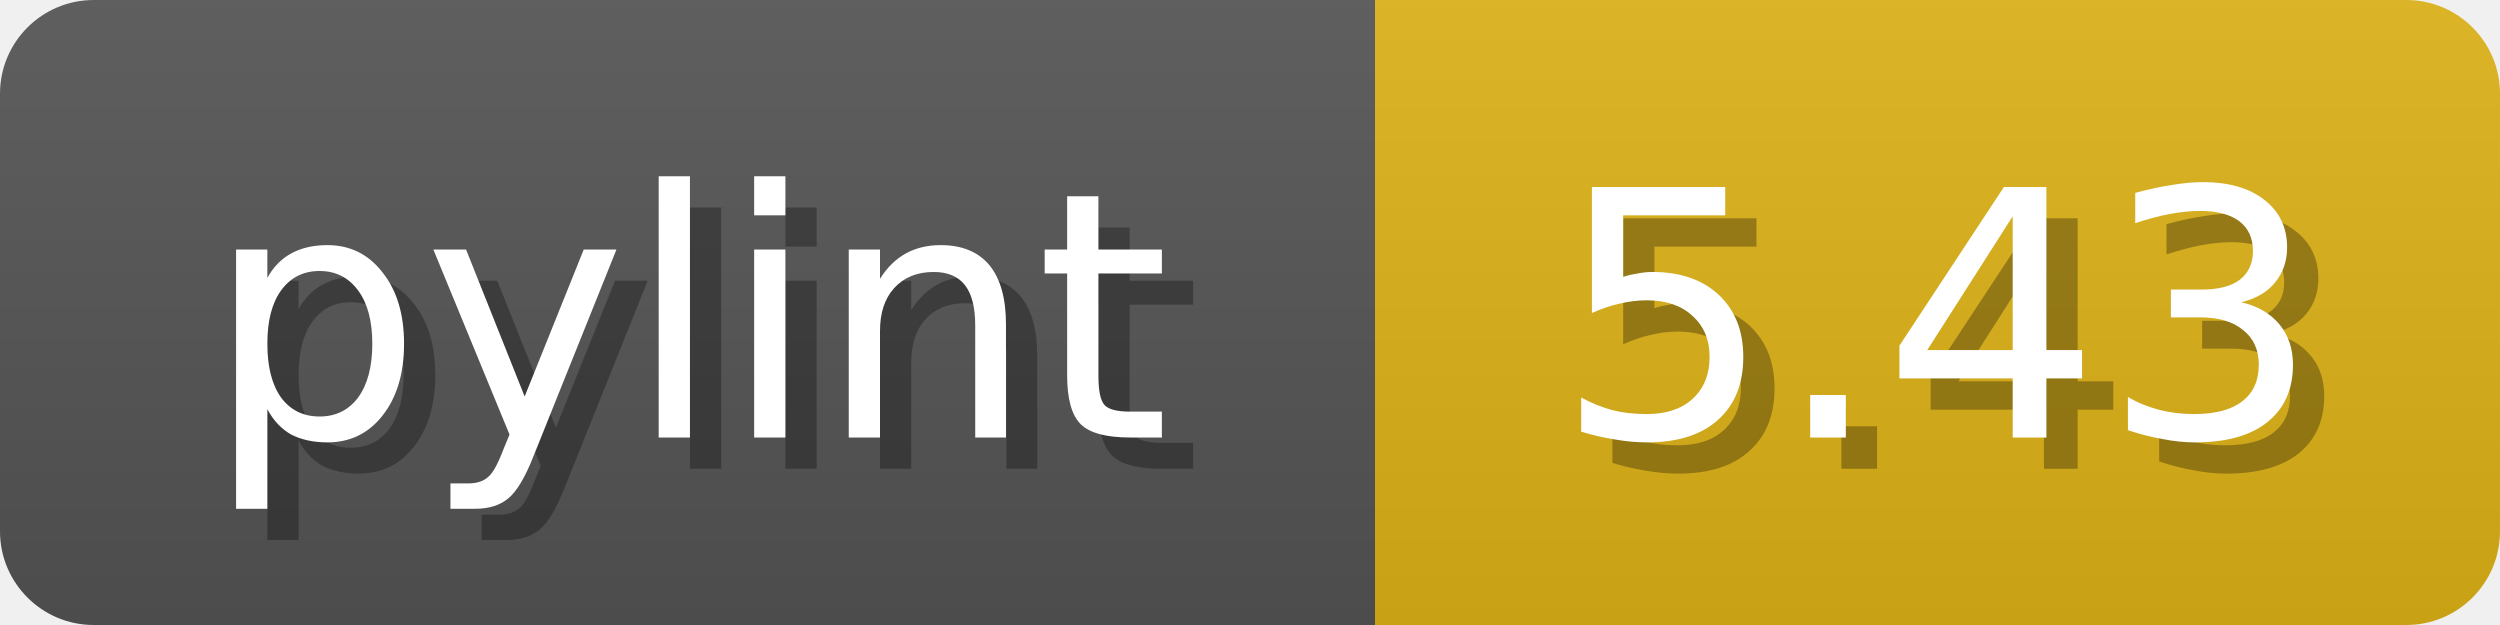
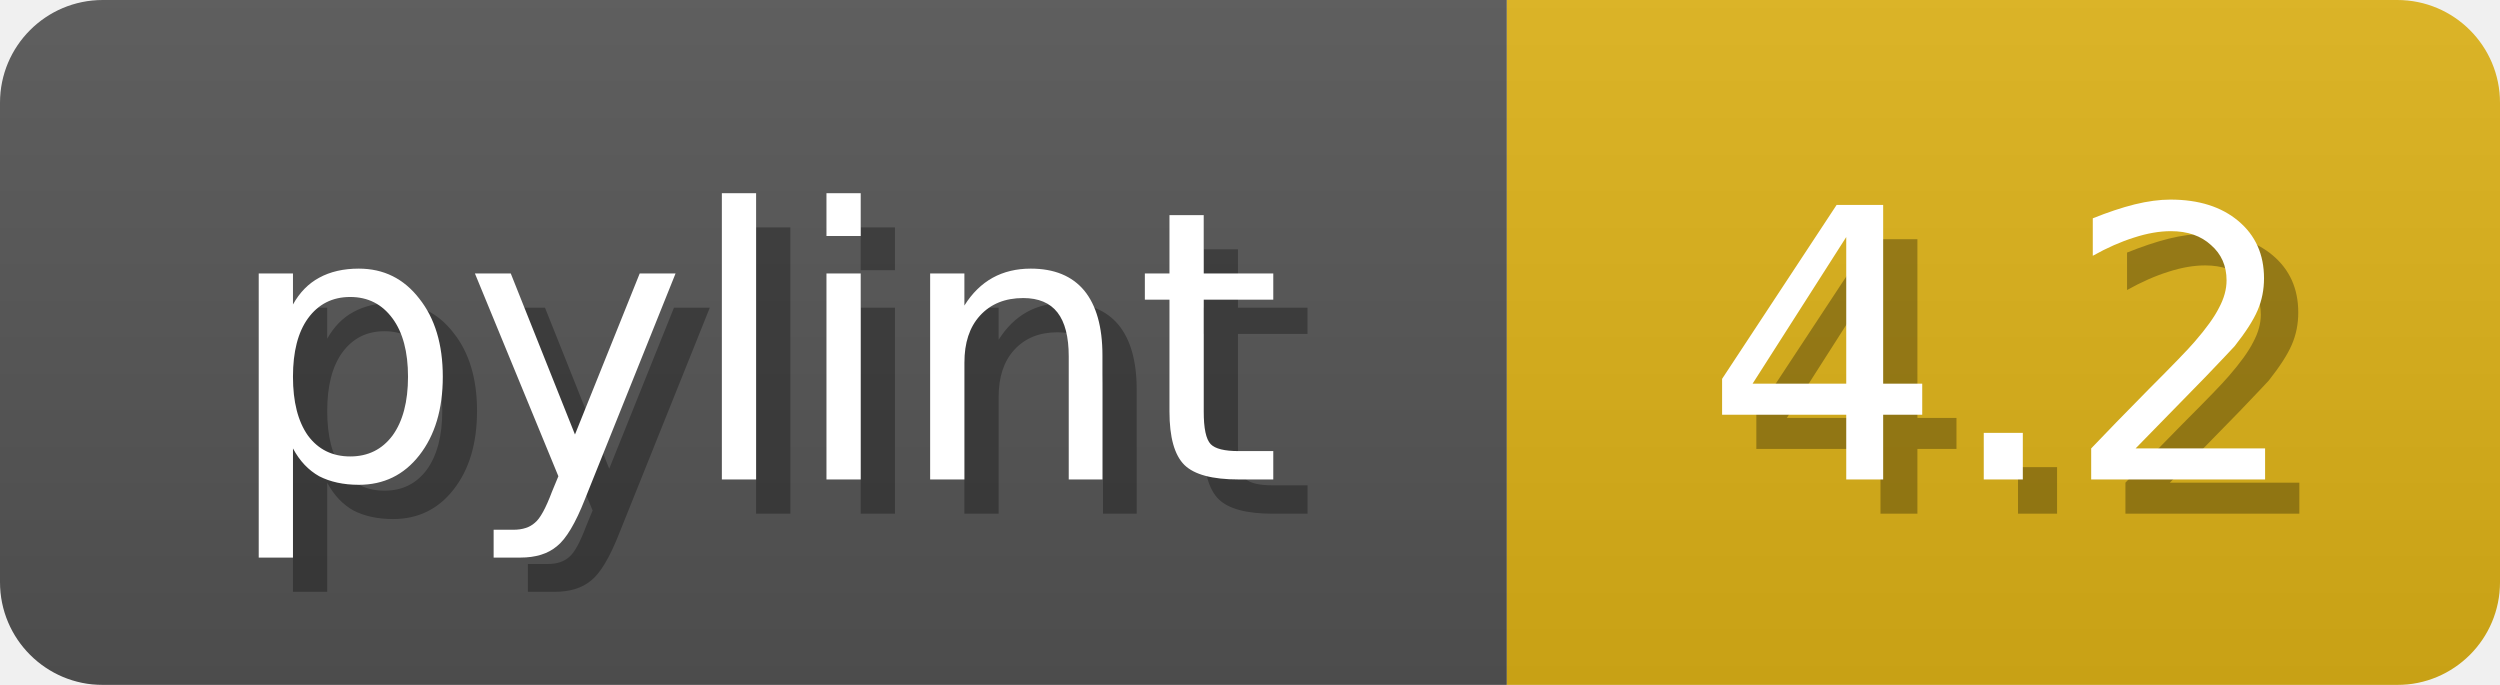
- <svg xmlns="http://www.w3.org/2000/svg" width="80" height="20">
+ <svg xmlns="http://www.w3.org/2000/svg" width="73" height="20">
  <linearGradient id="b" x2="0" y2="100%">
    <stop offset="0" stop-color="#bbb" stop-opacity=".1" />
    <stop offset="1" stop-opacity=".1" />
  </linearGradient>
  <mask id="anybadge_1">
-     <rect width="80" height="20" rx="3" fill="#fff" />
+     <rect width="73" height="20" rx="3" fill="#fff" />
  </mask>
  <g mask="url(#anybadge_1)">
    <path fill="#555" d="M0 0h44v20H0z" />
-     <path fill="#dfb317" d="M44 0h36v20H44z" />
-     <path fill="url(#b)" d="M0 0h80v20H0z" />
+     <path fill="#dfb317" d="M44 0h29v20H44z" />
+     <path fill="url(#b)" d="M0 0h73v20H0z" />
  </g>
  <g fill="#fff" text-anchor="middle" font-family="DejaVu Sans,Verdana,Geneva,sans-serif" font-size="11">
    <text x="23.0" y="15" fill="#010101" fill-opacity=".3">pylint</text>
    <text x="22.0" y="14">pylint</text>
  </g>
  <g fill="#fff" text-anchor="middle" font-family="DejaVu Sans,Verdana,Geneva,sans-serif" font-size="11">
-     <text x="63.0" y="15" fill="#010101" fill-opacity=".3">5.43</text>
-     <text x="62.0" y="14">5.43</text>
+     <text x="59.5" y="15" fill="#010101" fill-opacity=".3">4.2</text>
+     <text x="58.5" y="14">4.2</text>
  </g>
</svg>
